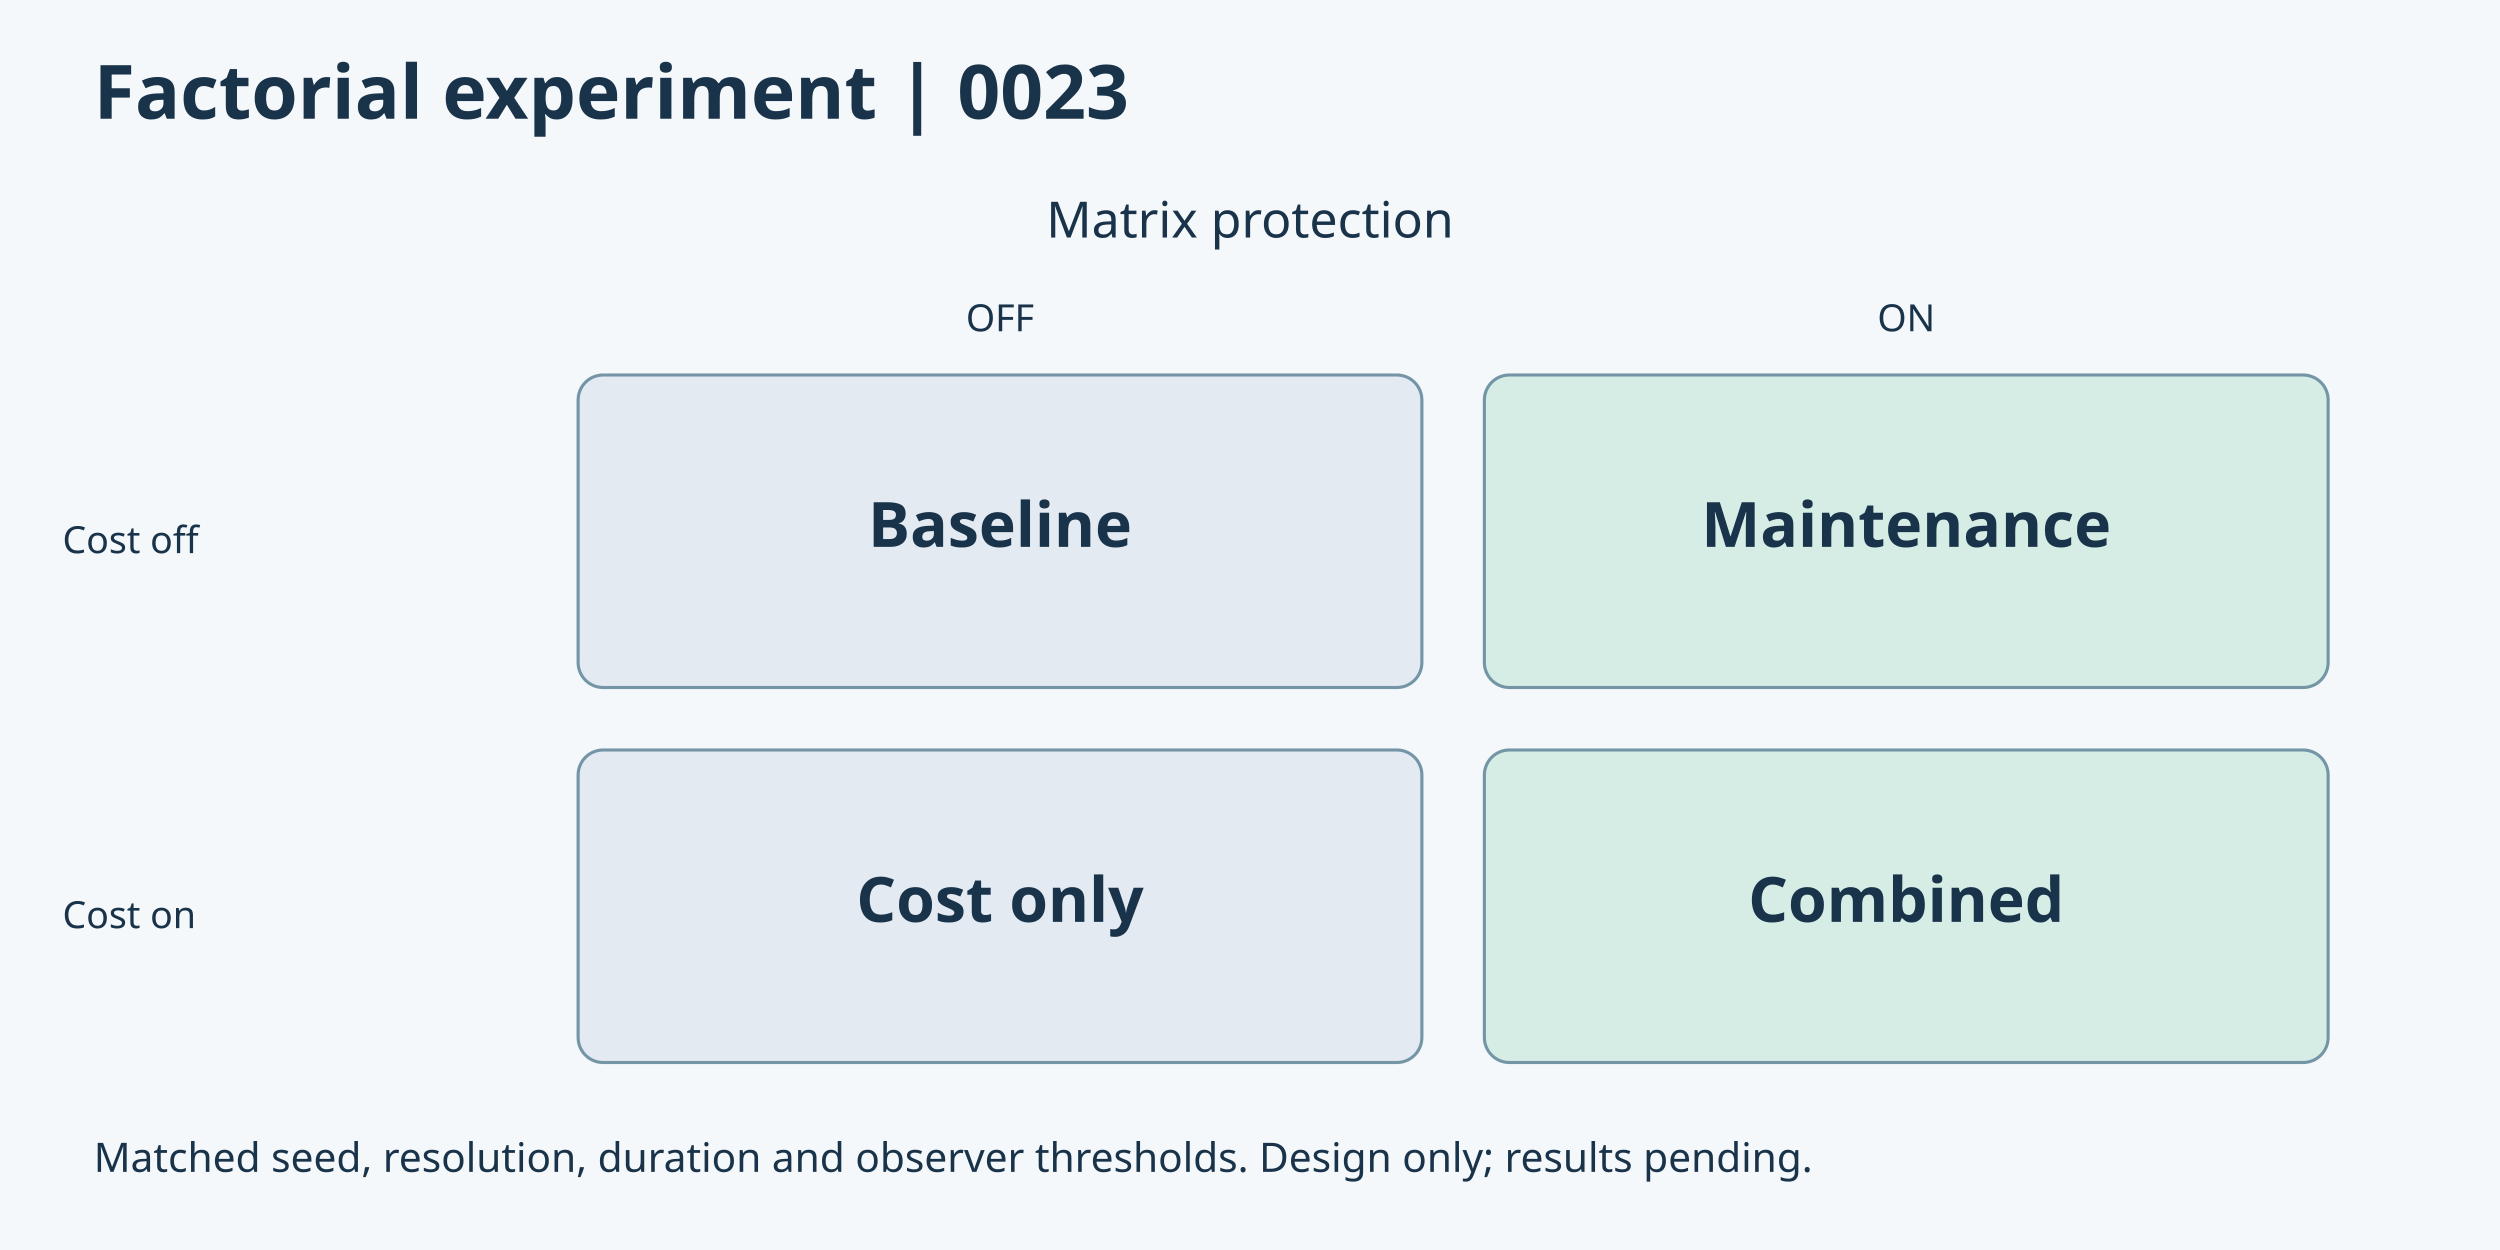
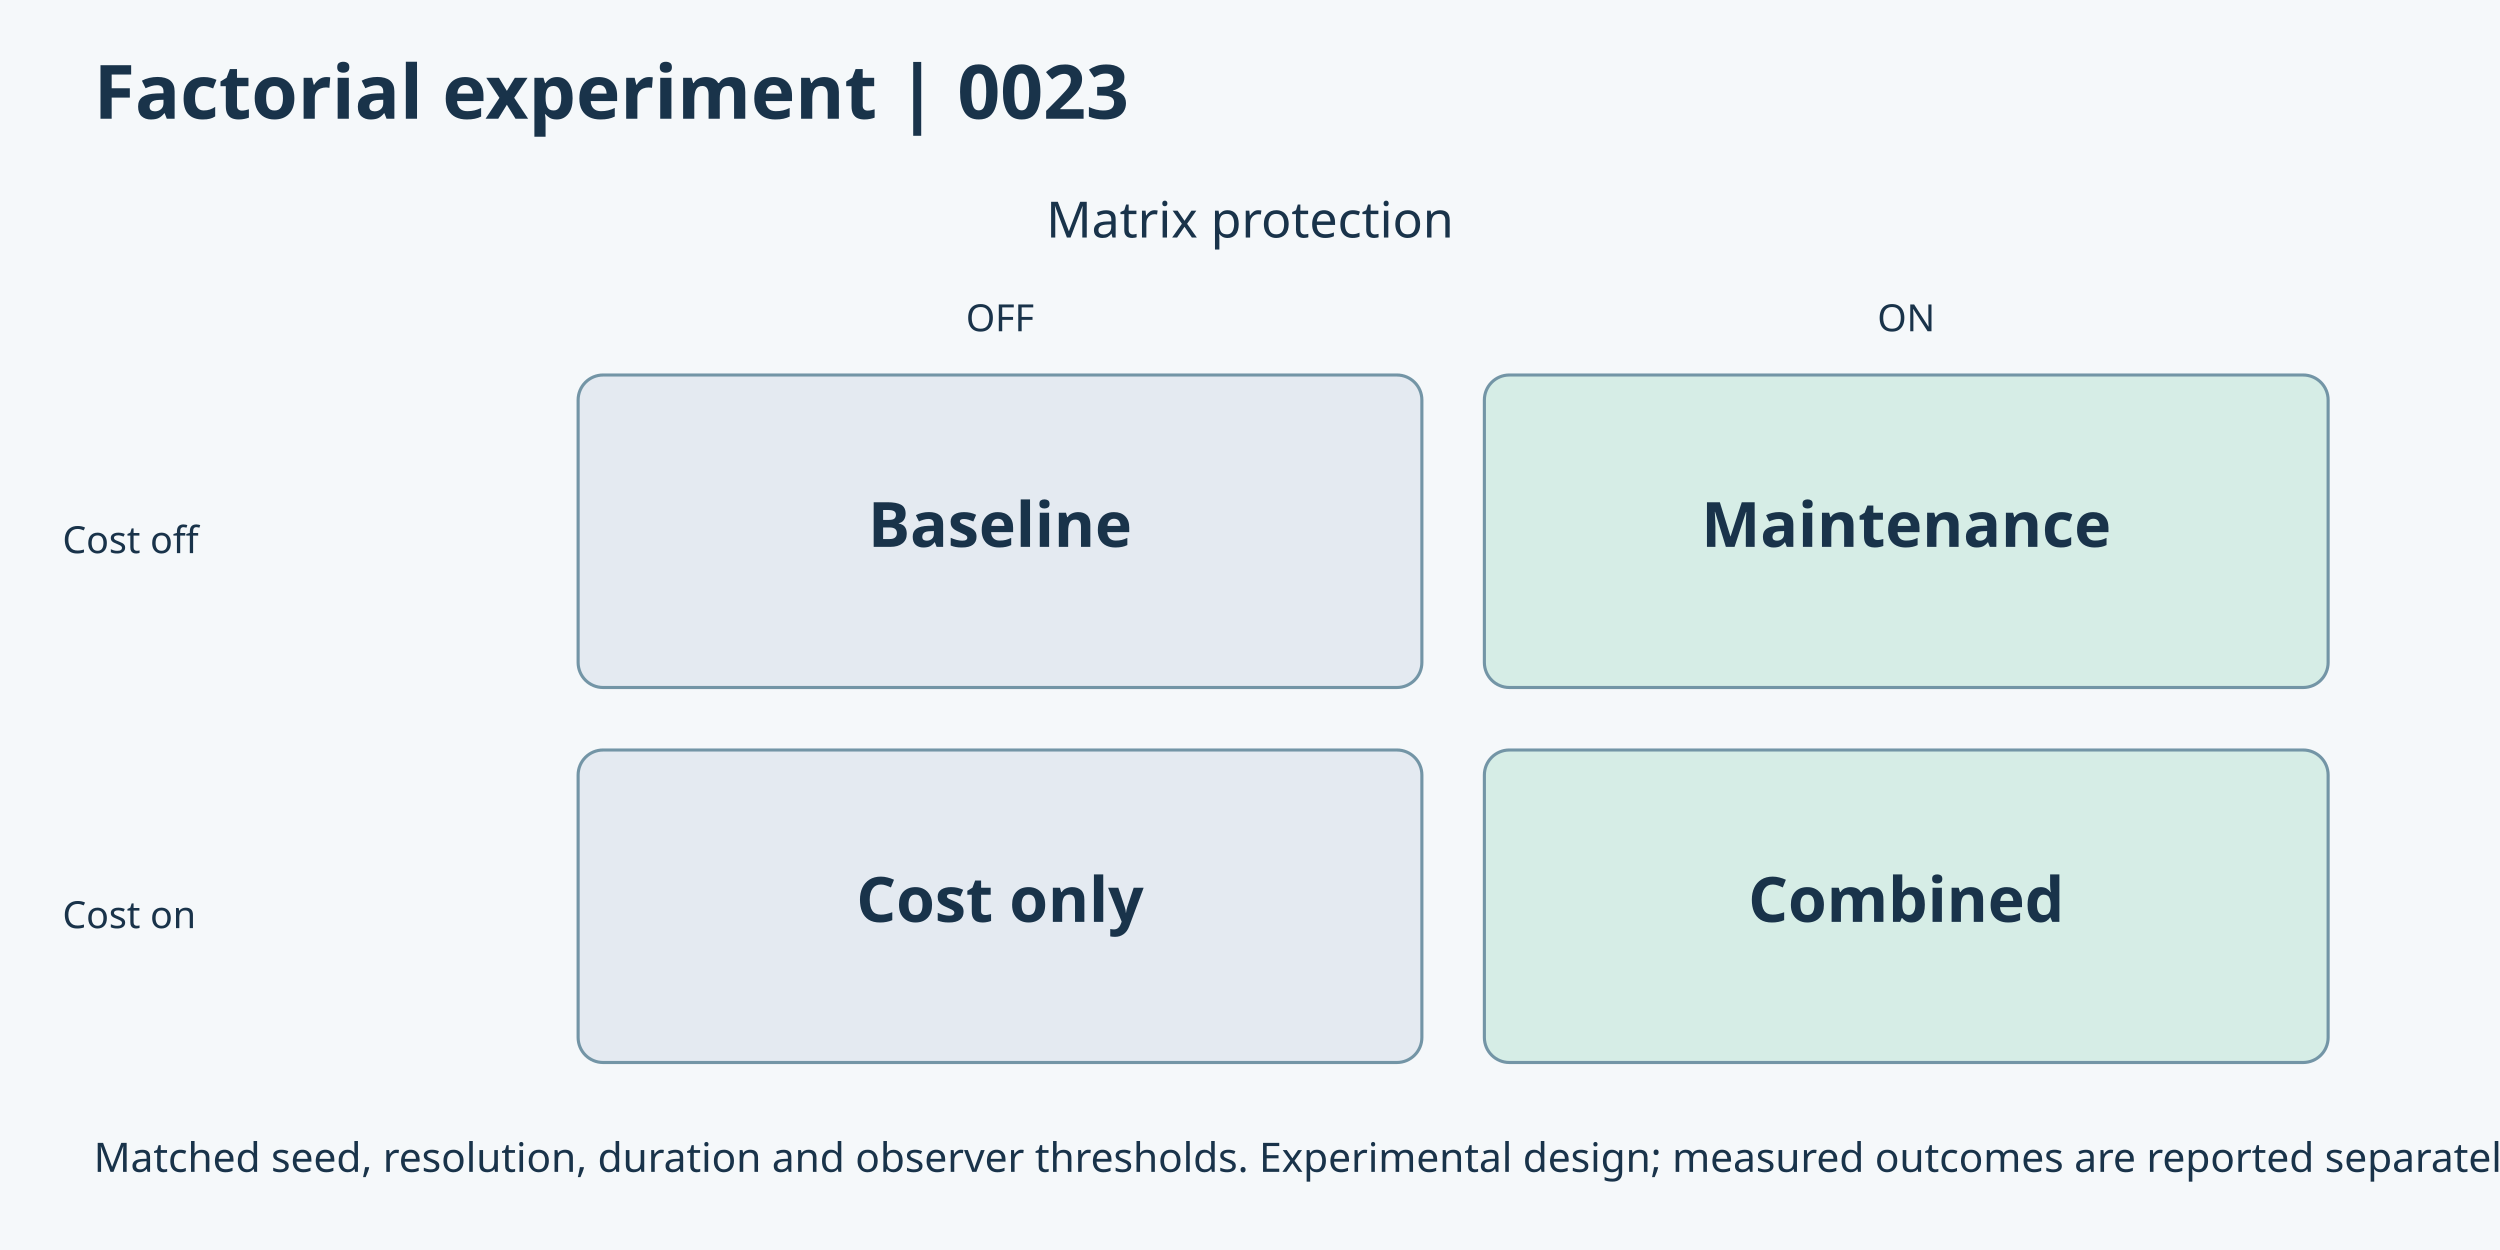
<svg xmlns="http://www.w3.org/2000/svg" viewBox="0 0 800 400" width="800" height="400">
  <rect width="800" height="400" fill="#f5f8fa" />
  <g font-family="sans-serif" fill="#19334a">
    <text x="30" y="38" font-size="24" font-weight="bold">Factorial experiment | 0023</text>
    <text x="400" y="76" font-size="16" text-anchor="middle">Matrix protection</text>
    <text x="320" y="106" text-anchor="middle">OFF</text>
    <text x="610" y="106" text-anchor="middle">ON</text>
    <text x="20" y="177">Cost off</text>
    <text x="20" y="297">Cost on</text>
    <rect x="185" y="120" width="270" height="100" rx="8" fill="#e4eaf1" stroke="#7395a6" />
    <text x="320" y="175" text-anchor="middle" font-size="20" font-weight="bold">Baseline</text>
    <rect x="475" y="120" width="270" height="100" rx="8" fill="#d6ede6" stroke="#7395a6" />
    <text x="610" y="175" text-anchor="middle" font-size="20" font-weight="bold">Maintenance</text>
    <rect x="185" y="240" width="270" height="100" rx="8" fill="#e4eaf1" stroke="#7395a6" />
    <text x="320" y="295" text-anchor="middle" font-size="20" font-weight="bold">Cost only</text>
    <rect x="475" y="240" width="270" height="100" rx="8" fill="#d6ede6" stroke="#7395a6" />
    <text x="610" y="295" text-anchor="middle" font-size="20" font-weight="bold">Combined</text>
-     <text x="30" y="375" font-size="13">Matched seed, resolution, duration and observer thresholds. Design only; results pending.</text>
+     <text x="30" y="375" font-size="13">Matched seed, resolution, duration and observer thresholds. Experimental design; measured outcomes are reported separately.</text>
  </g>
</svg>
